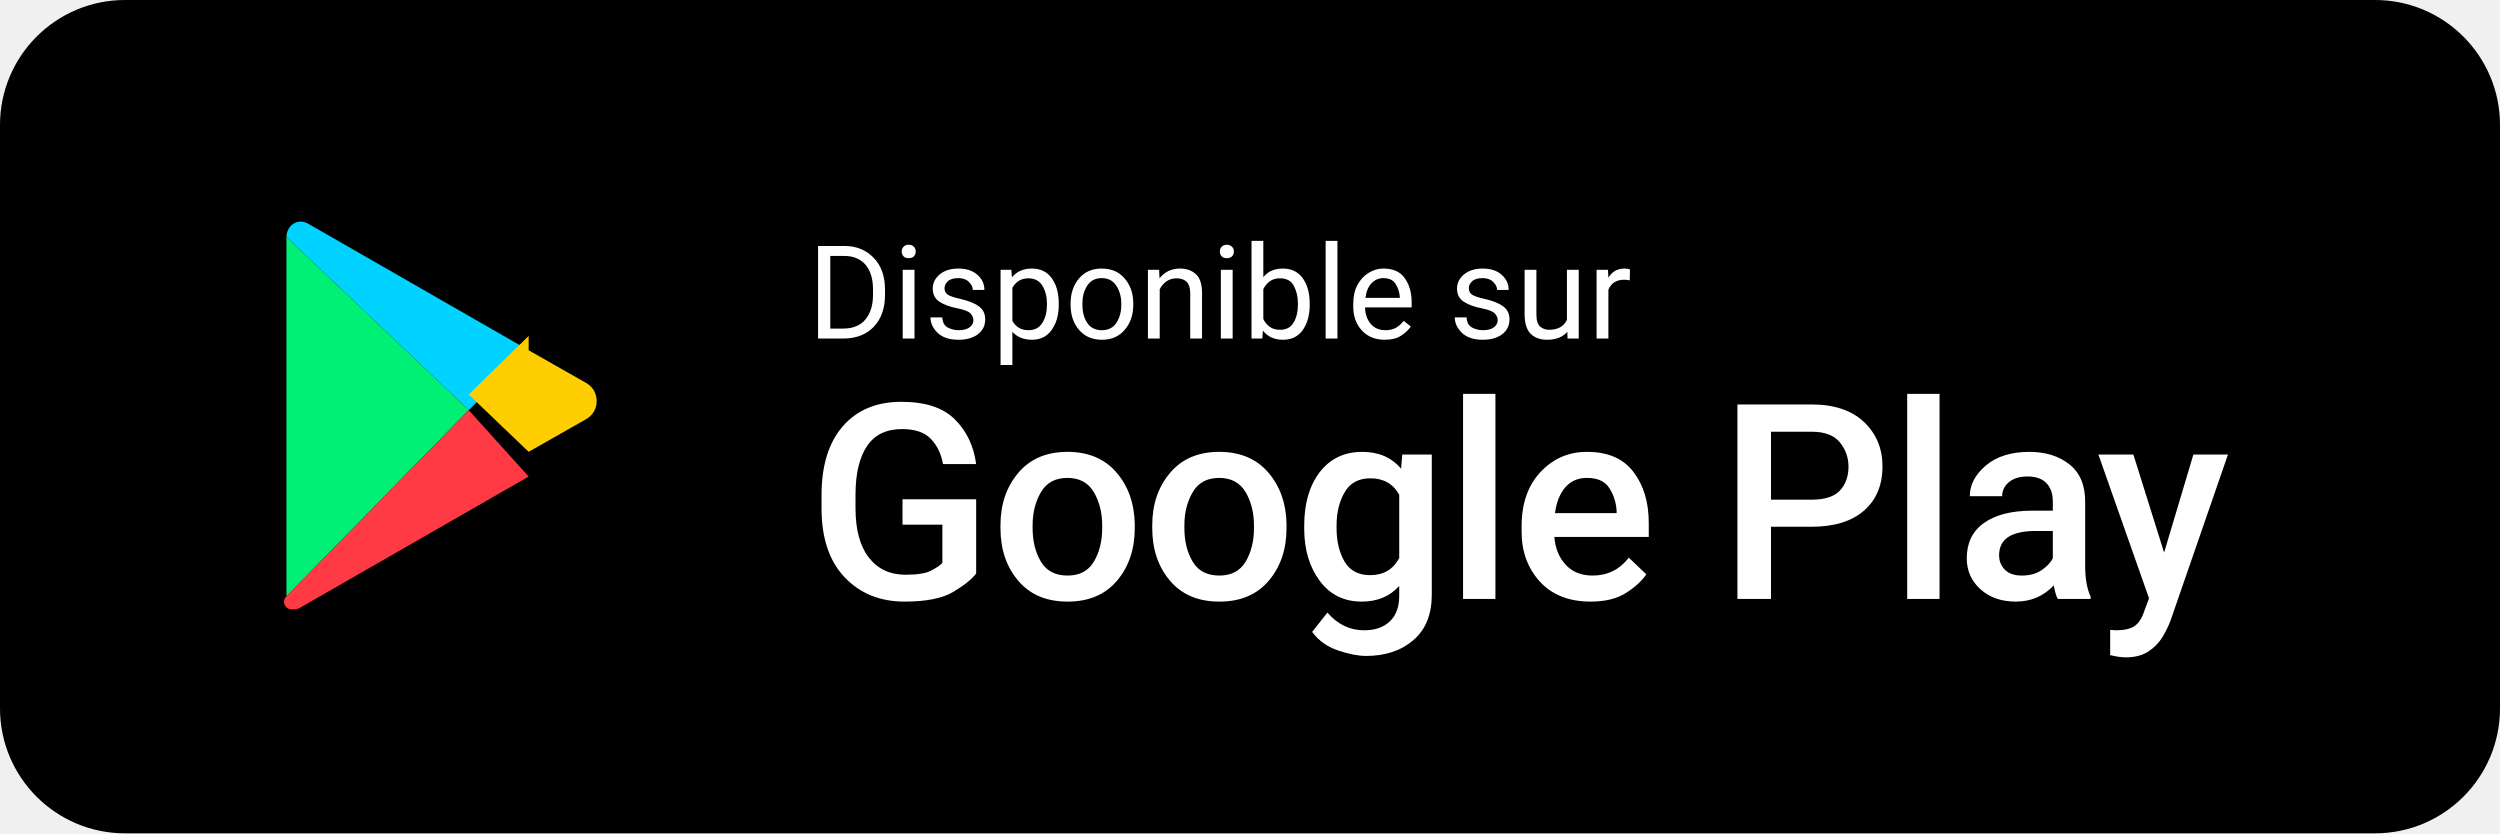
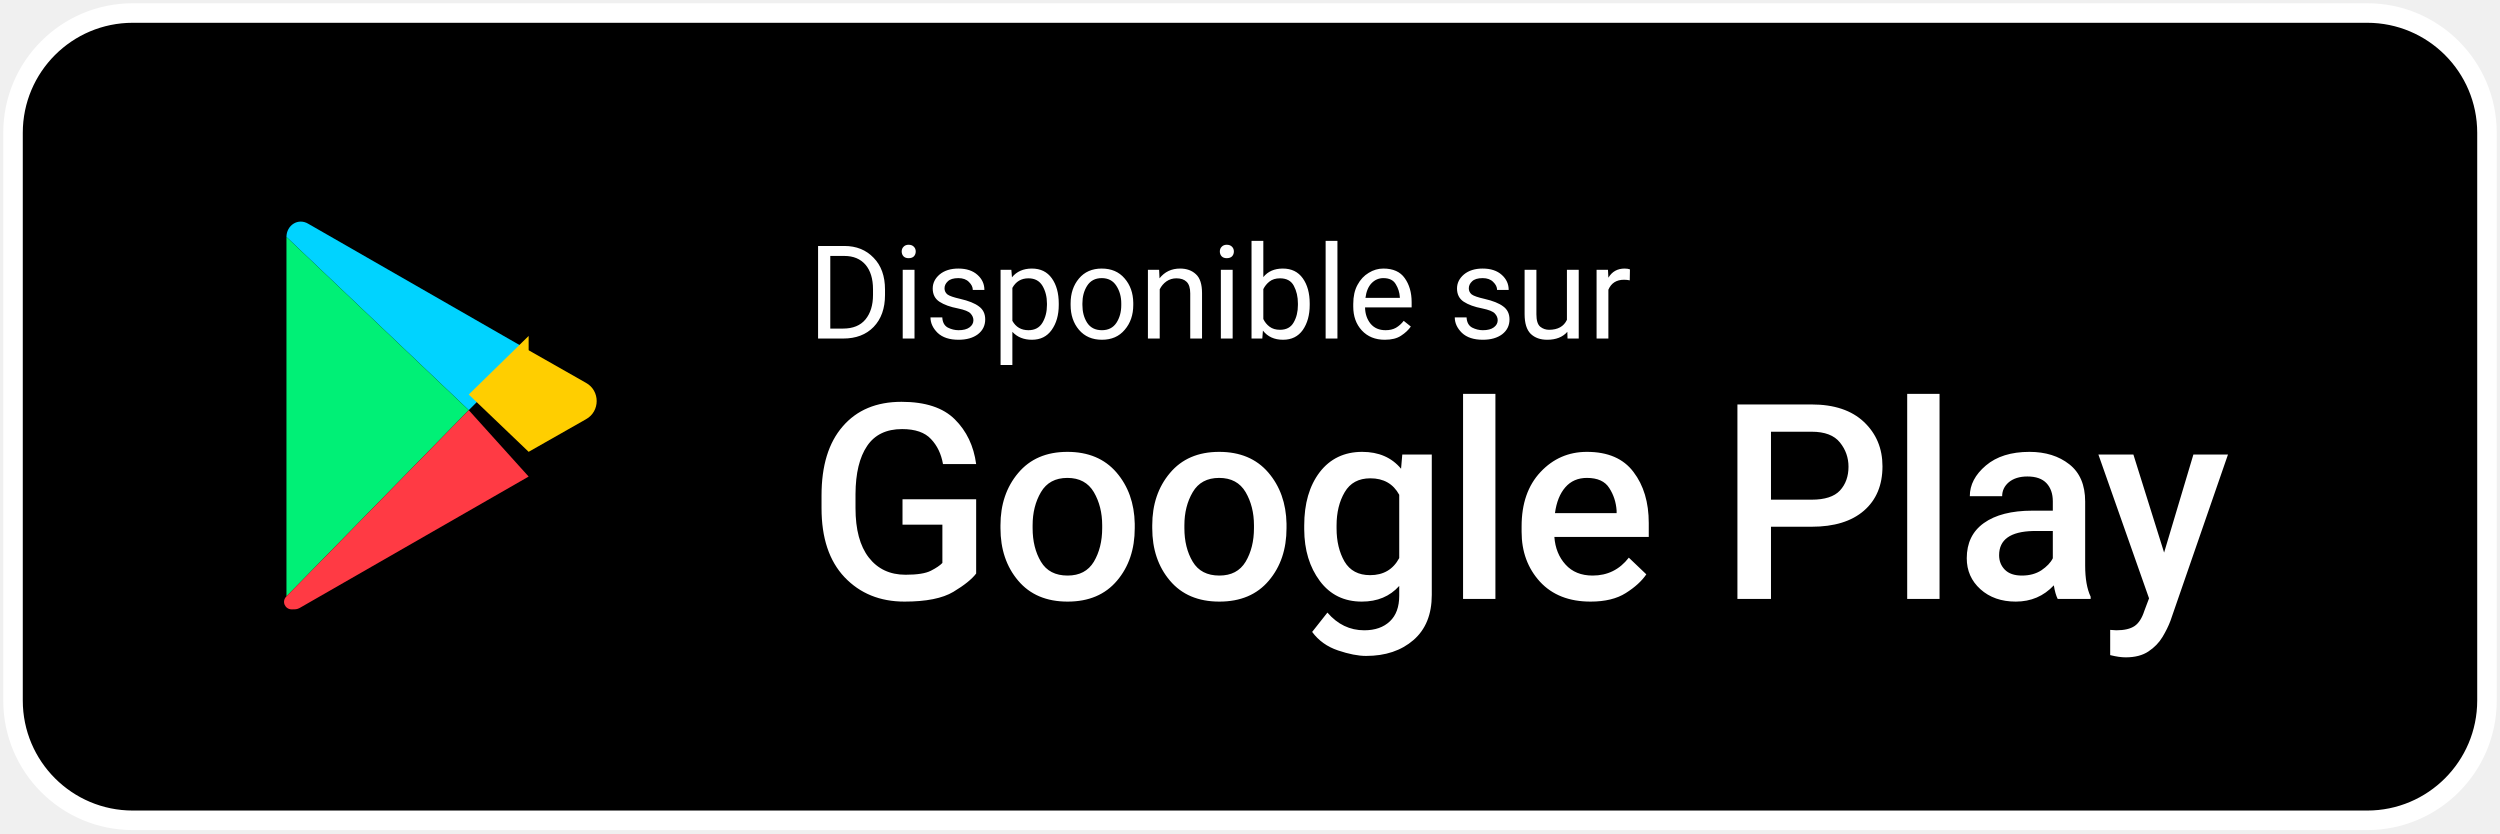
<svg xmlns="http://www.w3.org/2000/svg" width="192" height="64" viewBox="0 0 192 64" role="img" aria-label="Disponible sur Google Play">
-   <rect width="192" height="64" rx="9.6" fill="#000" />
+   <rect x="1" y="1" width="190" height="62" rx="9.2" fill="#000" stroke="#fff" stroke-width="1.5" />
  <g transform="translate(22,17)">
    <path fill="#00D3FF" d="M0 1.2C0 .3.9-.3 1.7.2l16.9 9.7-4.6 4.6L0 1.2z" />
    <path fill="#00F076" d="M0 1.2 14 14.5 0 28.8C0 28.8 0 1.2 0 1.2z" transform="translate(0,0)" />
    <path fill="#FFCE00" d="M18.6 9.9 23 12.4c1.1.6 1.1 2.2 0 2.8l-4.4 2.5-4.6-4.4 4.6-4.5z" />
    <path fill="#FF3A44" d="M14 14.5 0 28.8c-.4.4-.1 1 .4 1 .3 0 .4 0 .6-.1l17.6-10.1-4.6-5.1z" />
  </g>
  <text x="62" y="26" fill="#fff" font-family="Roboto,'Helvetica Neue',Helvetica,Arial,sans-serif" font-size="10" font-weight="400">Disponible sur</text>
  <text x="62" y="46" fill="#fff" font-family="Roboto,'Helvetica Neue',Helvetica,Arial,sans-serif" font-size="21" font-weight="500" letter-spacing="-0.3">Google Play</text>
</svg>
